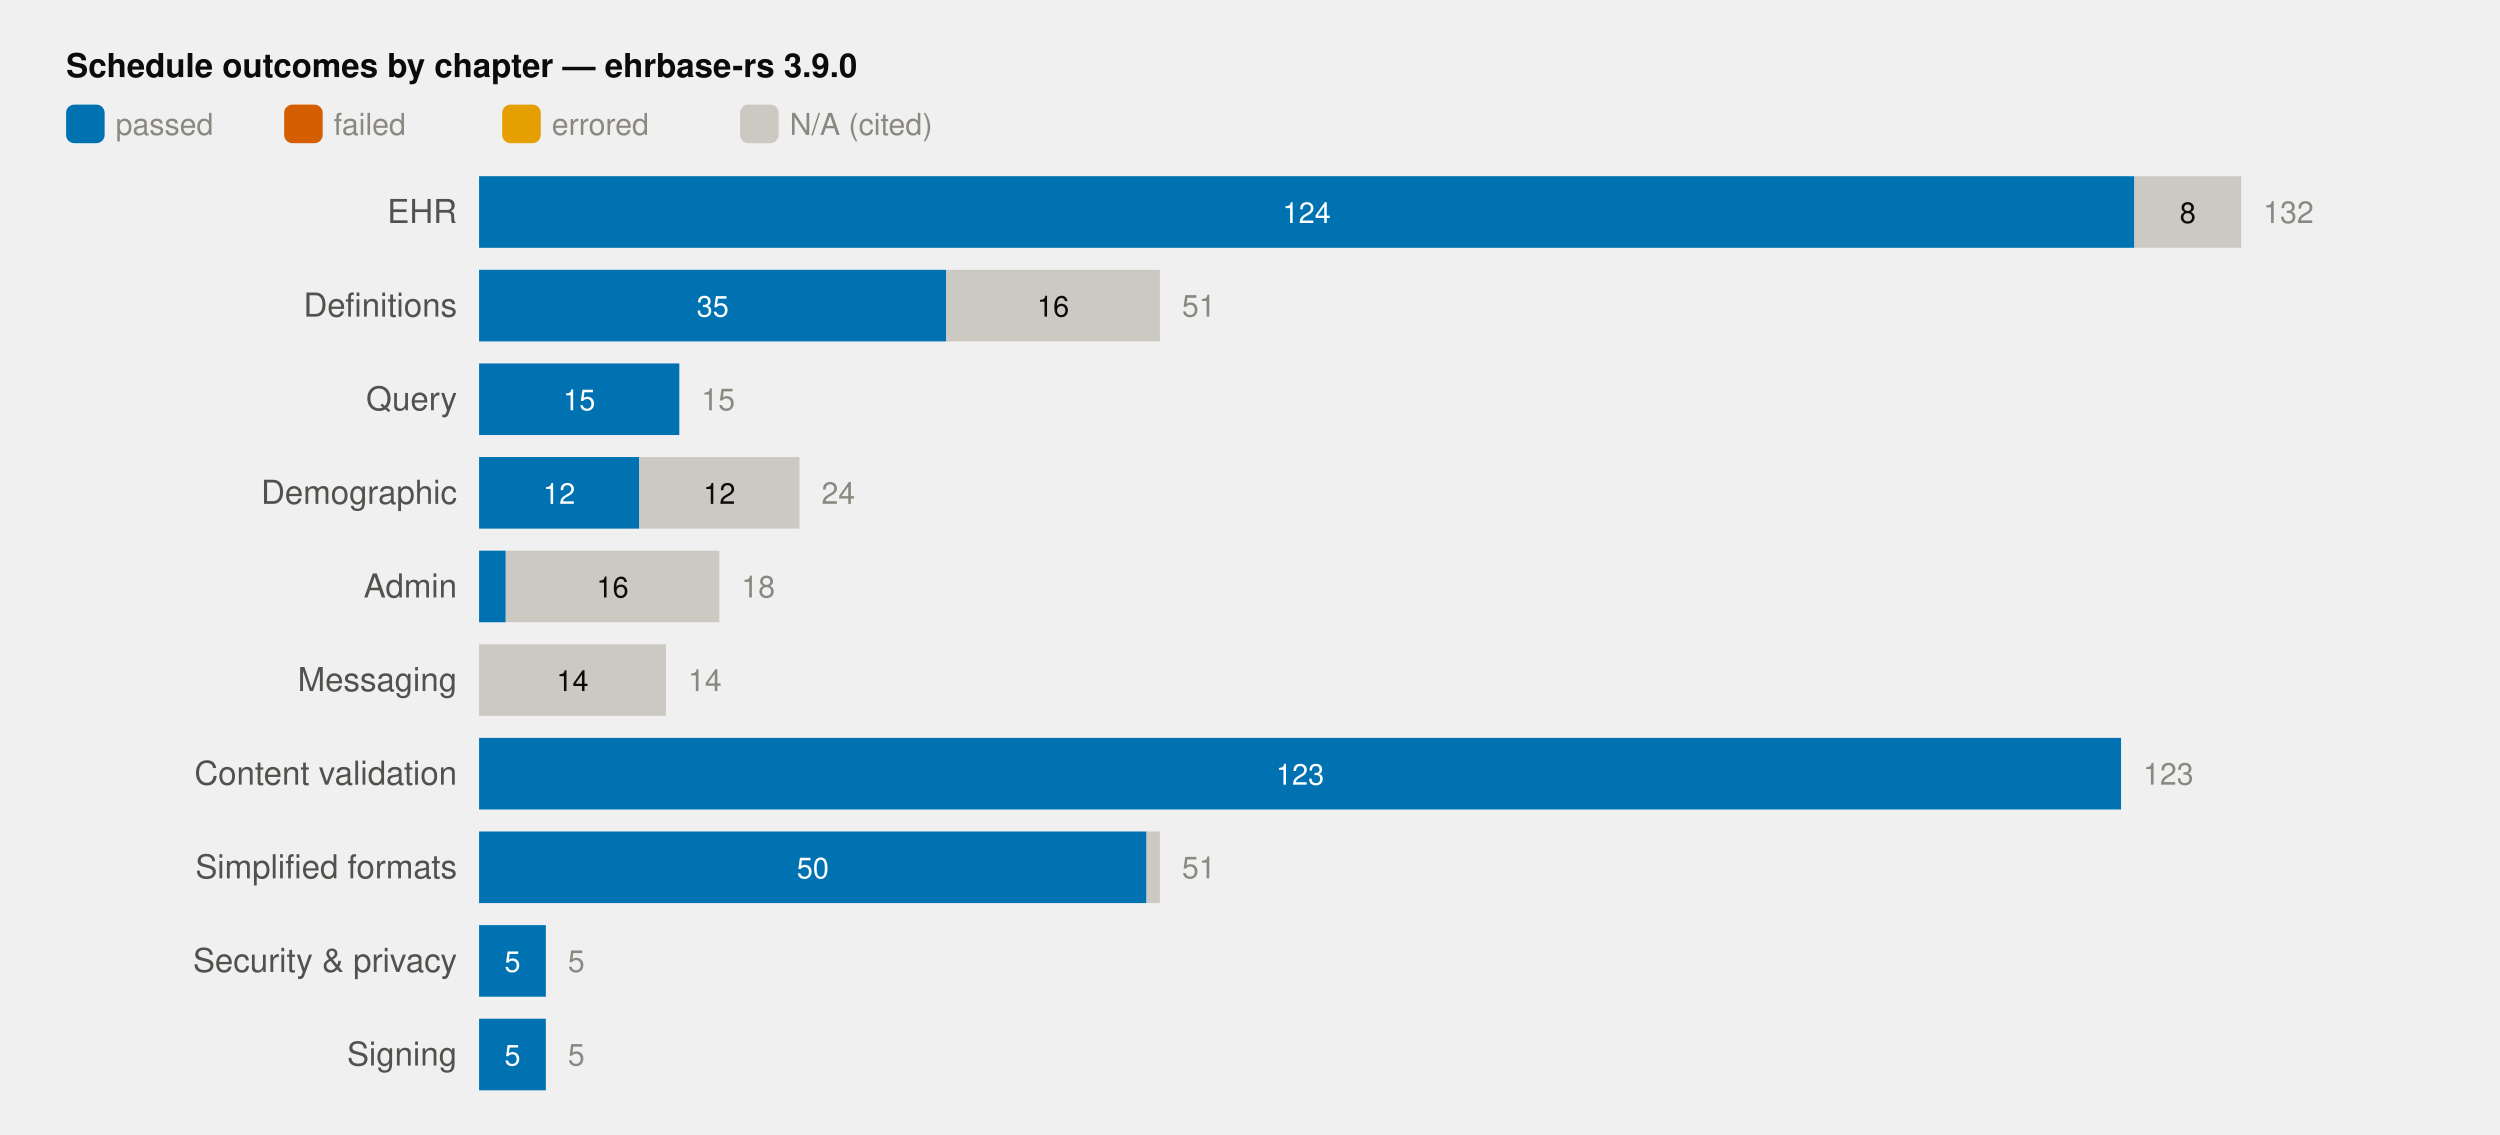
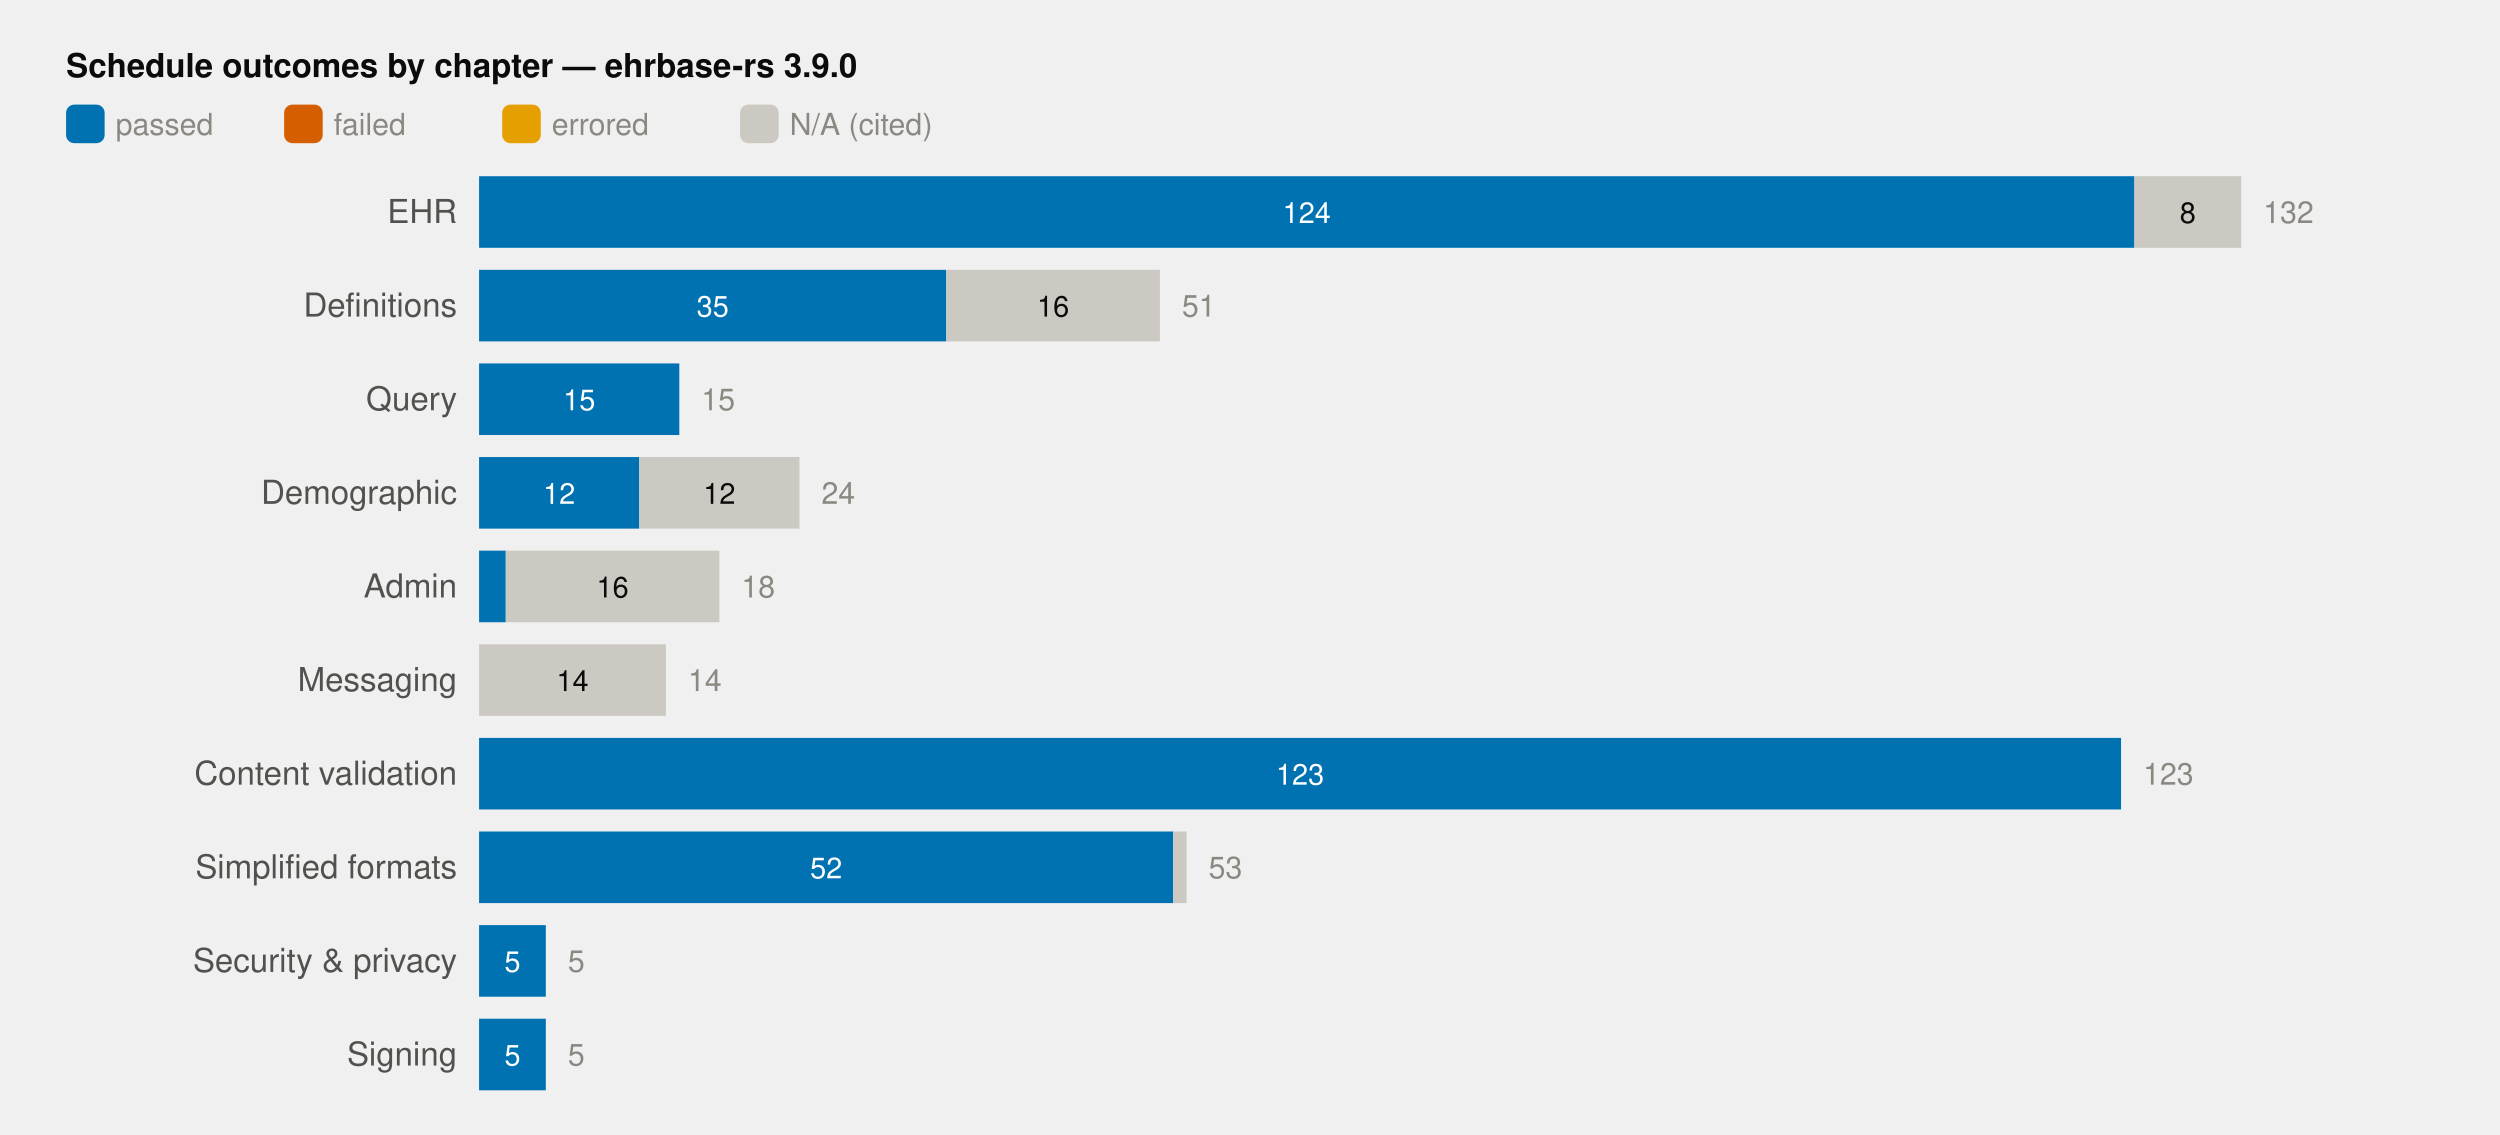
<svg xmlns="http://www.w3.org/2000/svg" viewBox="0 0 908 412" width="908" height="412" role="img">
  <style>
text { fill: #52514e; font: 12px -apple-system, 'Segoe UI', Helvetica, Arial, sans-serif; }
.title { fill: #0b0b0b; font-weight: 600; }
.muted { fill: #8a8880; font-size: 11px; }
.grid { stroke: #e4e2dd; stroke-width: 1; }
.cell-label { fill: #ffffff; font-size: 11px; }
.cell-label-dim { fill: #0b0b0b; font-size: 11px; }
.ev-passed { fill: #0072b2; }
.ev-failed { fill: #d55e00; }
.ev-not-evidenced { fill: #cbc9c2; }
.ev-unrealized { fill: #e8e6e0; }
.ev-no-cases { fill: #f4f2ec; }
.cell-required { stroke: #52514e; stroke-width: 1.2; }
.cell-optional { stroke: #cbc9c2; stroke-width: 1; stroke-dasharray: 3 2; }
.bar-passed { fill: #0072b2; }
.bar-failed { fill: #d55e00; }
.bar-errored { fill: #e69f00; }
.bar-na { fill: #cbc9c2; }
.seg-label { fill: #ffffff; font-size: 10.5px; }
.seg-label-dim { fill: #0b0b0b; font-size: 10.5px; }
@media (prefers-color-scheme: dark) {
text { fill: #c3c2b7; }
.title { fill: #ffffff; }
.muted { fill: #8f8e85; }
.grid { stroke: #3a3a38; }
.cell-label { fill: #ffffff; }
.cell-label-dim { fill: #e8e6e0; }
.ev-passed { fill: #3987e5; }
.ev-failed { fill: #e5484d; }
.ev-not-evidenced { fill: #4a4a47; }
.ev-unrealized { fill: #3a3a38; }
.ev-no-cases { fill: #2e2e2c; }
.cell-required { stroke: #c3c2b7; }
.cell-optional { stroke: #4a4a47; }
.bar-passed { fill: #3987e5; }
.bar-failed { fill: #e5484d; }
.bar-errored { fill: #d9a514; }
.bar-na { fill: #4a4a47; }
.seg-label-dim { fill: #e8e6e0; }
}
</style>
  <text x="24" y="28" class="title">Schedule outcomes by chapter — ehrbase-rs 3.9.0</text>
  <rect x="24" y="38" width="14" height="14" rx="3" class="bar-passed" />
  <text x="42" y="49" class="muted">passed</text>
  <rect x="103.2" y="38" width="14" height="14" rx="3" class="bar-failed" />
  <text x="121.2" y="49" class="muted">failed</text>
  <rect x="182.4" y="38" width="14" height="14" rx="3" class="bar-errored" />
  <text x="200.4" y="49" class="muted">errored</text>
  <rect x="268.8" y="38" width="14" height="14" rx="3" class="bar-na" />
  <text x="286.8" y="49" class="muted">N/A (cited)</text>
  <text x="166" y="81" text-anchor="end">EHR</text>
  <rect x="174" y="64" width="601.212" height="26" class="bar-passed" />
  <text x="474.606" y="81" class="seg-label" text-anchor="middle">124</text>
  <rect x="775.212" y="64" width="38.788" height="26" class="bar-na" />
  <text x="794.606" y="81" class="seg-label-dim" text-anchor="middle">8</text>
  <text x="822" y="81" class="muted">132</text>
  <text x="166" y="115" text-anchor="end">Definitions</text>
  <rect x="174" y="98" width="169.697" height="26" class="bar-passed" />
  <text x="258.848" y="115" class="seg-label" text-anchor="middle">35</text>
  <rect x="343.697" y="98" width="77.576" height="26" class="bar-na" />
  <text x="382.485" y="115" class="seg-label-dim" text-anchor="middle">16</text>
  <text x="429.273" y="115" class="muted">51</text>
  <text x="166" y="149" text-anchor="end">Query</text>
  <rect x="174" y="132" width="72.727" height="26" class="bar-passed" />
  <text x="210.364" y="149" class="seg-label" text-anchor="middle">15</text>
  <text x="254.727" y="149" class="muted">15</text>
  <text x="166" y="183" text-anchor="end">Demographic</text>
  <rect x="174" y="166" width="58.182" height="26" class="bar-passed" />
  <text x="203.091" y="183" class="seg-label" text-anchor="middle">12</text>
  <rect x="232.182" y="166" width="58.182" height="26" class="bar-na" />
  <text x="261.273" y="183" class="seg-label-dim" text-anchor="middle">12</text>
  <text x="298.364" y="183" class="muted">24</text>
  <text x="166" y="217" text-anchor="end">Admin</text>
  <rect x="174" y="200" width="9.697" height="26" class="bar-passed" />
  <rect x="183.697" y="200" width="77.576" height="26" class="bar-na" />
  <text x="222.485" y="217" class="seg-label-dim" text-anchor="middle">16</text>
  <text x="269.273" y="217" class="muted">18</text>
  <text x="166" y="251" text-anchor="end">Messaging</text>
  <rect x="174" y="234" width="67.879" height="26" class="bar-na" />
  <text x="207.939" y="251" class="seg-label-dim" text-anchor="middle">14</text>
  <text x="249.879" y="251" class="muted">14</text>
  <text x="166" y="285" text-anchor="end">Content validation</text>
  <rect x="174" y="268" width="596.364" height="26" class="bar-passed" />
  <text x="472.182" y="285" class="seg-label" text-anchor="middle">123</text>
  <text x="778.364" y="285" class="muted">123</text>
  <text x="166" y="319" text-anchor="end">Simplified formats</text>
-   <rect x="174" y="302" width="242.424" height="26" class="bar-passed" />
-   <text x="295.212" y="319" class="seg-label" text-anchor="middle">50</text>
-   <rect x="416.424" y="302" width="4.848" height="26" class="bar-na" />
-   <text x="429.273" y="319" class="muted">51</text>
+   <rect x="174" y="302" width="252.121" height="26" class="bar-passed" />
+   <text x="300.061" y="319" class="seg-label" text-anchor="middle">52</text>
+   <rect x="426.121" y="302" width="4.848" height="26" class="bar-na" />
+   <text x="438.97" y="319" class="muted">53</text>
  <text x="166" y="353" text-anchor="end">Security &amp; privacy</text>
  <rect x="174" y="336" width="24.242" height="26" class="bar-passed" />
  <text x="186.121" y="353" class="seg-label" text-anchor="middle">5</text>
  <text x="206.242" y="353" class="muted">5</text>
  <text x="166" y="387" text-anchor="end">Signing</text>
  <rect x="174" y="370" width="24.242" height="26" class="bar-passed" />
  <text x="186.121" y="387" class="seg-label" text-anchor="middle">5</text>
  <text x="206.242" y="387" class="muted">5</text>
</svg>
